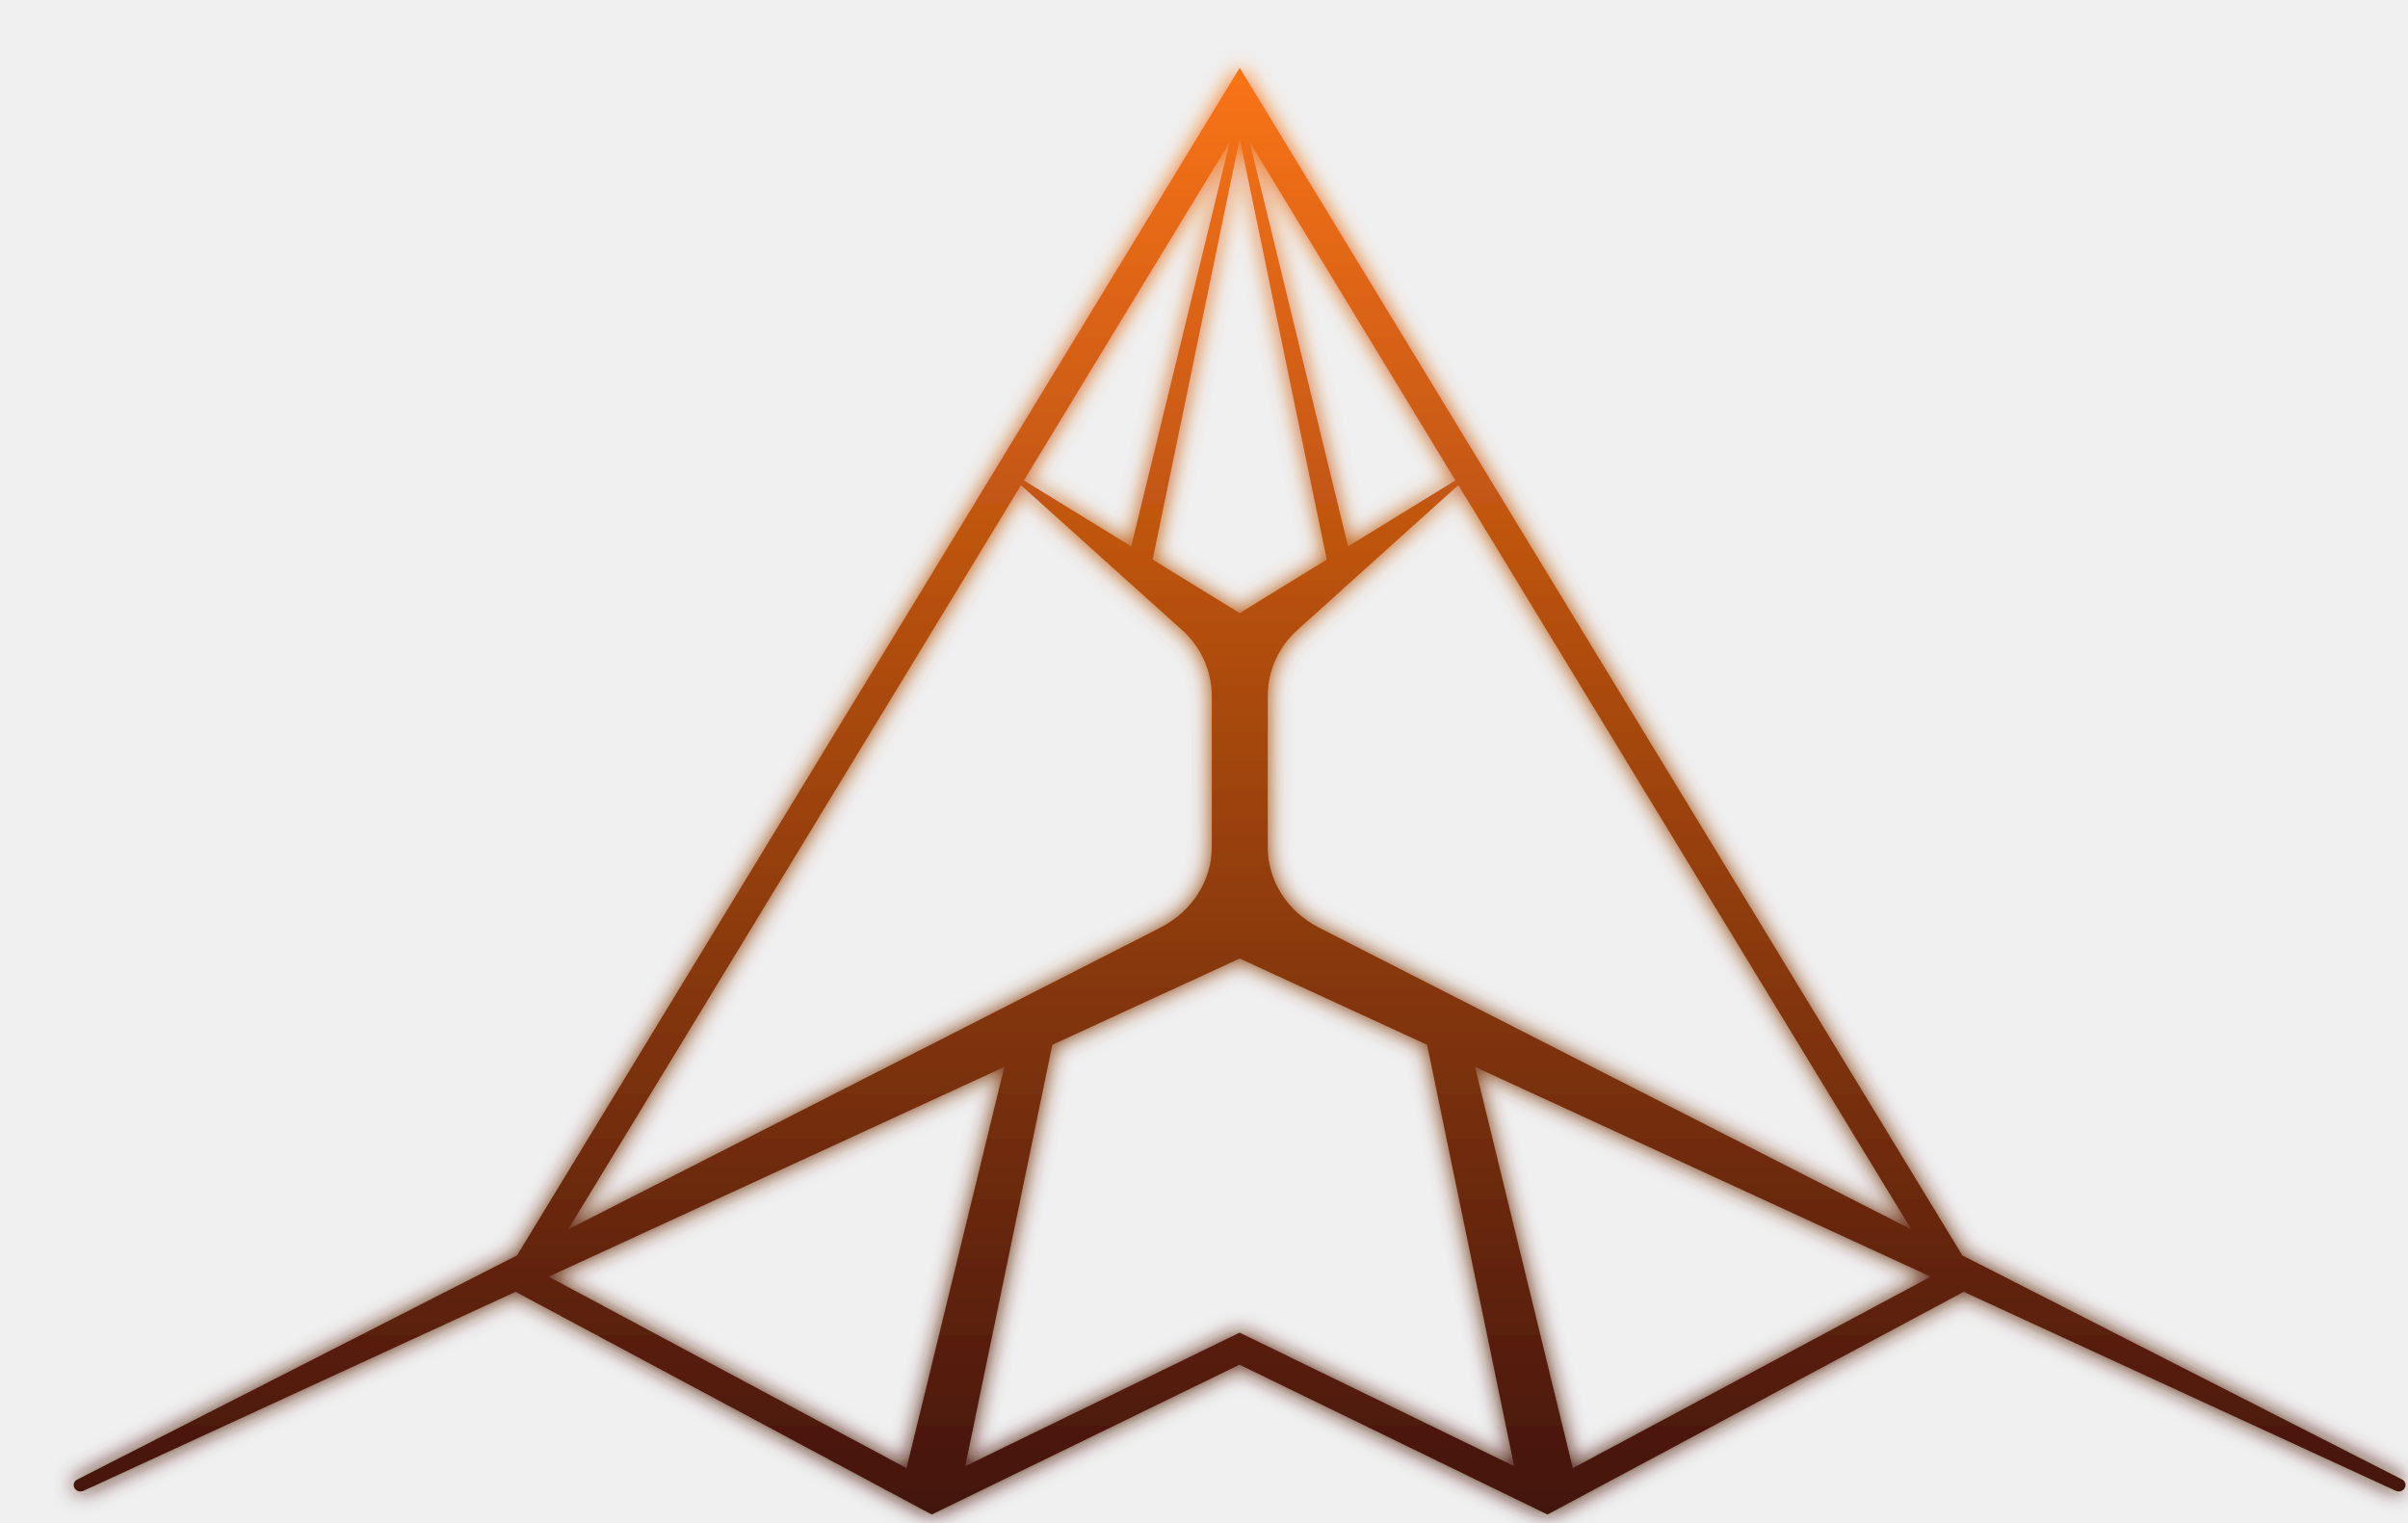
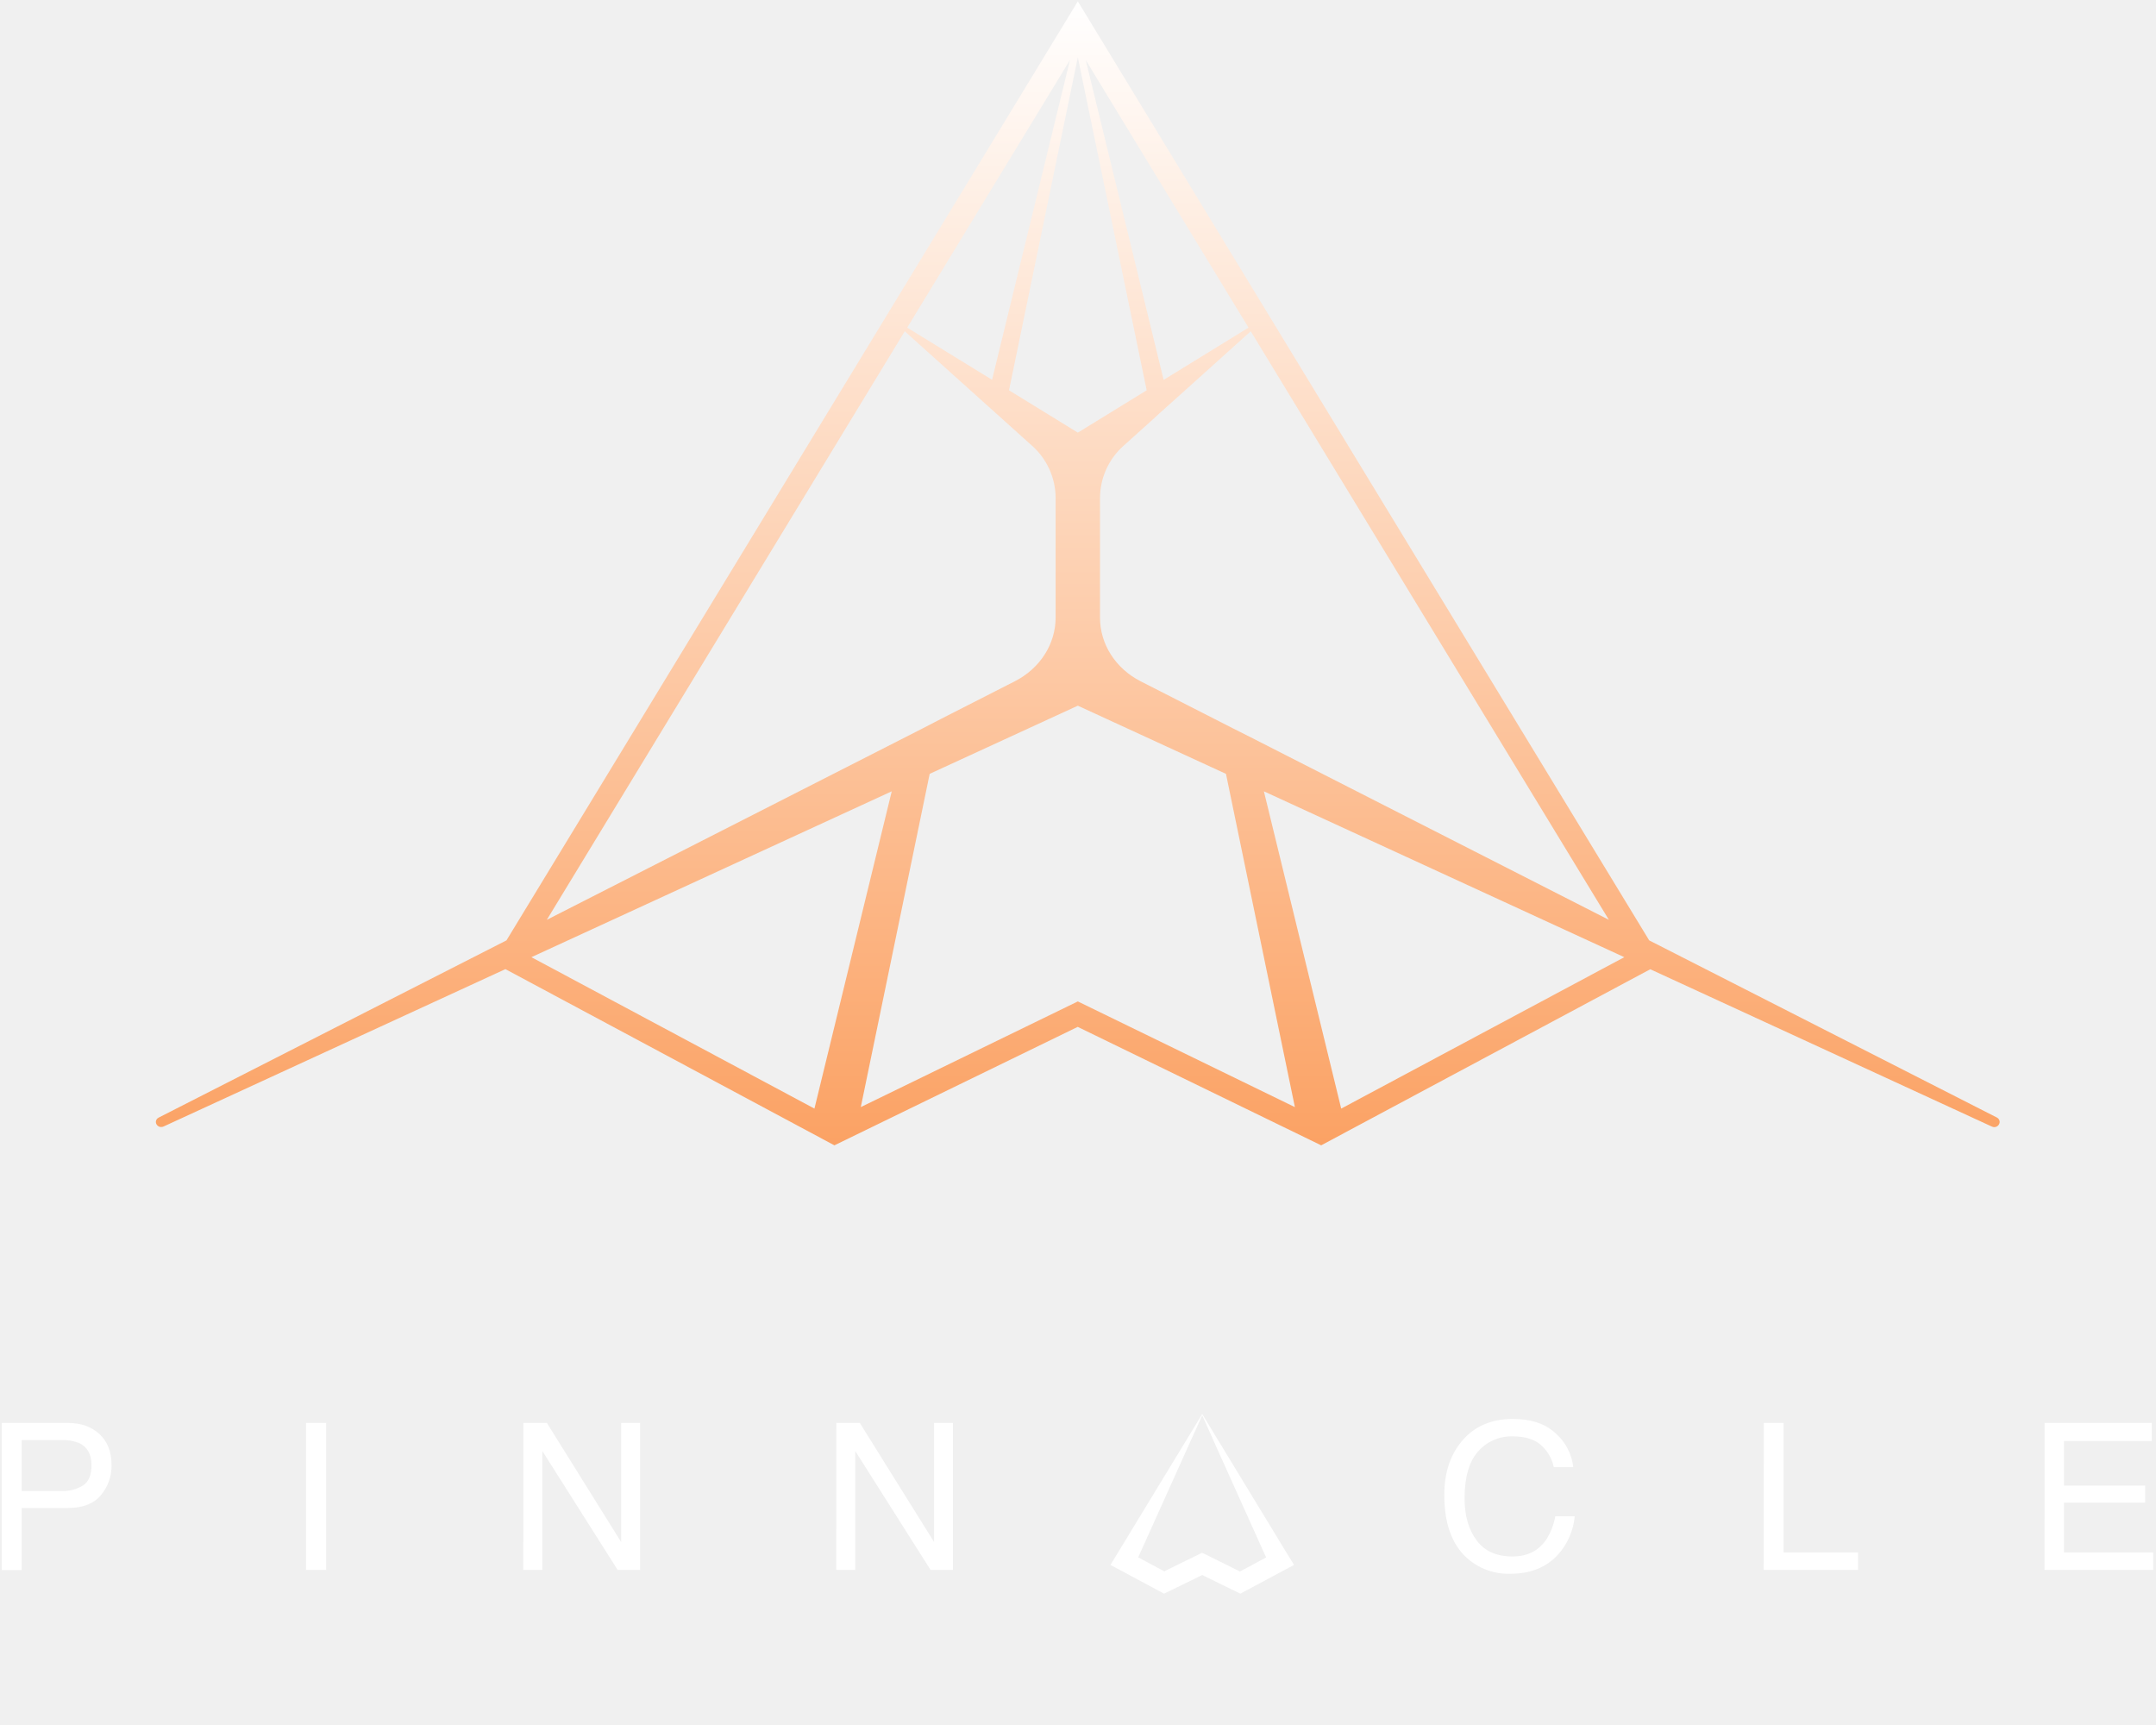
- <svg xmlns="http://www.w3.org/2000/svg" id="Layer_1" viewBox="350 50 680 430">
+ <svg xmlns="http://www.w3.org/2000/svg" id="Layer_1" data-name="Layer 1" viewBox="292 71 770 616">
  <defs>
-     <linearGradient id="logoGradient" x1="0%" y1="0%" x2="0%" y2="100%">
-       <stop offset="0%" style="stop-color:#f97316;stop-opacity:1" />
-       <stop offset="100%" style="stop-color:#431407;stop-opacity:1" />
+     <linearGradient id="linear-gradient" x1="676.94" y1="686" x2="676.94" y2="71" gradientUnits="userSpaceOnUse">
+       <stop offset="0" stop-color="#f97316" />
+       <stop offset="1" stop-color="#ffffff" />
    </linearGradient>
-     <filter id="glow" x="-20%" y="-20%" width="140%" height="140%">
-       <feGaussianBlur stdDeviation="3" result="blur" />
-       <feComposite in="SourceGraphic" in2="blur" operator="over" />
-     </filter>
+     <style>.cls-1{fill:url(#linear-gradient);}.cls-2{fill:none;}.cls-3{opacity:0.57;}</style>
  </defs>
-   <path fill="url(#logoGradient)" filter="url(#glow)" d="M1028.37,467.77,904.15,404.48,700.08,69.15,496,404.48,371.8,467.77a1.76,1.76,0,0,0-1,1.56,1.87,1.87,0,0,0,1.93,1.79,2,2,0,0,0,.86-.19l122-56.18,117.53,62.88,86.9-42.3L787,477.63l117.53-62.88,122,56.18a1.93,1.93,0,0,0,2.79-1.6A1.77,1.77,0,0,0,1028.37,467.77ZM889.74,397.14,761.85,332l-6.55-3.34-6.36-3.24-26.39-13.45c-9-4.57-14.55-13.28-14.55-22.74V246.38a25.06,25.06,0,0,1,8.5-18.61l10.33-9.29,3-2.75,3-2.68,29-26.08ZM761,185.64l-30.32,18.65L702.9,90.1ZM724.67,208l-24.59,15.12L675.5,208l24.58-118.9ZM697.27,90.1,669.45,204.29l-30.32-18.65ZM638.32,187l29,26.08,3,2.68,3.05,2.75,10.33,9.29a25.06,25.06,0,0,1,8.5,18.61V289.2c0,9.46-5.58,18.17-14.55,22.74l-26.39,13.45-6.36,3.24L638.32,332,510.43,397.14ZM606,464.55,504.93,410.48l128.69-59.23Zm94.07-38.27L622.57,464l24.6-119,52.91-24.35L753,345,777.6,464Zm94.08,38.27-27.61-113.3,128.69,59.23Z" />
+   <path class="cls-1" d="M1005.23,470.1,881,406.81,676.94,71.48,472.88,406.81,348.66,470.1a1.76,1.76,0,0,0-1,1.56,1.87,1.87,0,0,0,1.93,1.79,2,2,0,0,0,.86-.19l122.05-56.18L590,480l86.9-42.3L763.85,480l117.53-62.88,122,56.18a1.93,1.93,0,0,0,2.79-1.6A1.77,1.77,0,0,0,1005.23,470.1ZM866.6,399.47,738.71,334.3,732.16,331l-6.36-3.24-26.39-13.45c-9-4.57-14.55-13.28-14.55-22.74V248.71a25.06,25.06,0,0,1,8.5-18.61l10.33-9.29,3-2.75,3-2.68,29-26.08ZM737.9,188l-30.32,18.65L679.76,92.43Zm-36.37,22.37-24.59,15.12-24.58-15.12,24.58-118.9ZM674.13,92.43,646.31,206.62,616,188Zm-59,96.87,29,26.08,3,2.68,3.05,2.75,10.33,9.29a25.06,25.06,0,0,1,8.5,18.61v42.82c0,9.46-5.58,18.17-14.55,22.74l-26.39,13.45L621.73,331l-6.55,3.34L487.29,399.47ZM582.87,466.88,481.79,412.81l128.69-59.23Zm94.07-38.27-77.51,37.73,24.6-119L676.94,323l52.91,24.35,24.61,119ZM771,466.88l-27.61-113.3L872.1,412.81Z" />
+   <path d="M292.64,579.14h23.62q7,0,11.29,4t4.29,11.1a16.14,16.14,0,0,1-3.82,10.7q-3.82,4.56-11.76,4.56H299.75v22.18h-7.11Zm27.73,7.22a15.44,15.44,0,0,0-6.46-1.11H299.75v18.19h14.16a13.58,13.58,0,0,0,7.77-2q3-2,3-7.19Q324.66,588.43,320.37,586.36Z" fill="#ffffff" />
+   <path d="M401.29,579.14h7.19v52.49h-7.19Z" fill="#ffffff" />
+   <path d="M478.93,579.14h8.39l26.52,42.52V579.14h6.75v52.49h-8l-26.9-42.48v42.48h-6.79Z" fill="#ffffff" />
+   <path d="M590.69,579.14h8.39l26.52,42.52V579.14h6.75v52.49h-8l-26.91-42.48v42.48h-6.78Z" fill="#ffffff" />
+   <path d="M847.75,583a18.58,18.58,0,0,1,6.12,11.93h-6.94a14.39,14.39,0,0,0-4.7-8q-3.51-3-9.88-3a15.81,15.81,0,0,0-12.52,5.45q-4.77,5.45-4.77,16.7,0,9.23,4.31,15t12.84,5.74q7.86,0,12-6a23,23,0,0,0,3.25-8.36h6.94a23.67,23.67,0,0,1-6.15,13.9Q842,633,831.35,633A22.2,22.2,0,0,1,816,627.45q-8.19-7.32-8.18-22.61,0-11.62,6.14-19.05,6.64-8.07,18.33-8.08Q842.25,577.71,847.75,583Z" fill="#ffffff" />
+   <path d="M921.92,579.14H929v46.24h26.59v6.25h-33.7Z" fill="#ffffff" />
+   <path d="M1022.21,579.14h38.27v6.44h-31.34v15.93h29v6.08h-29v17.79H1061v6.25h-38.81Z" fill="#ffffff" />
+   <path d="M754.15,629.84l-2.68,1.43-13.42,7.19-.57.3-.75.4-.84.45-.32.18-.2.11-.37.19-3.16-1.53-.4-.19-.91-.45-1.52-.74-1.78-.87h0l-4.45-2.18-.7-.34-.71-.36h0l-.71.36-.7.34-4.45,2.18h0l-1.78.87-1.52.74-.91.45-.4.19-3.16,1.53-.37-.19-.2-.11-.32-.18-.84-.45-.75-.4-.57-.3-13.42-7.19-2.68-1.43,3.69-6.06,29.1-47.85v.43h0l-3.67,8.13-4.71,10.45-.21.47-12.4,27.53-1.22,2.7-.67,1.49,9.33,5,.18.09,0-.2,2.63-1.29,10.68-5.24h0L732,630.77l2.63,1.29.05.2.18-.09,9.33-5-.67-1.49-1.22-2.7-12.4-27.53-.21-.47-4.71-10.45L725,584.5l-3.66-8.13v-.44l29.1,47.85Z" fill="#ffffff" />
</svg>
